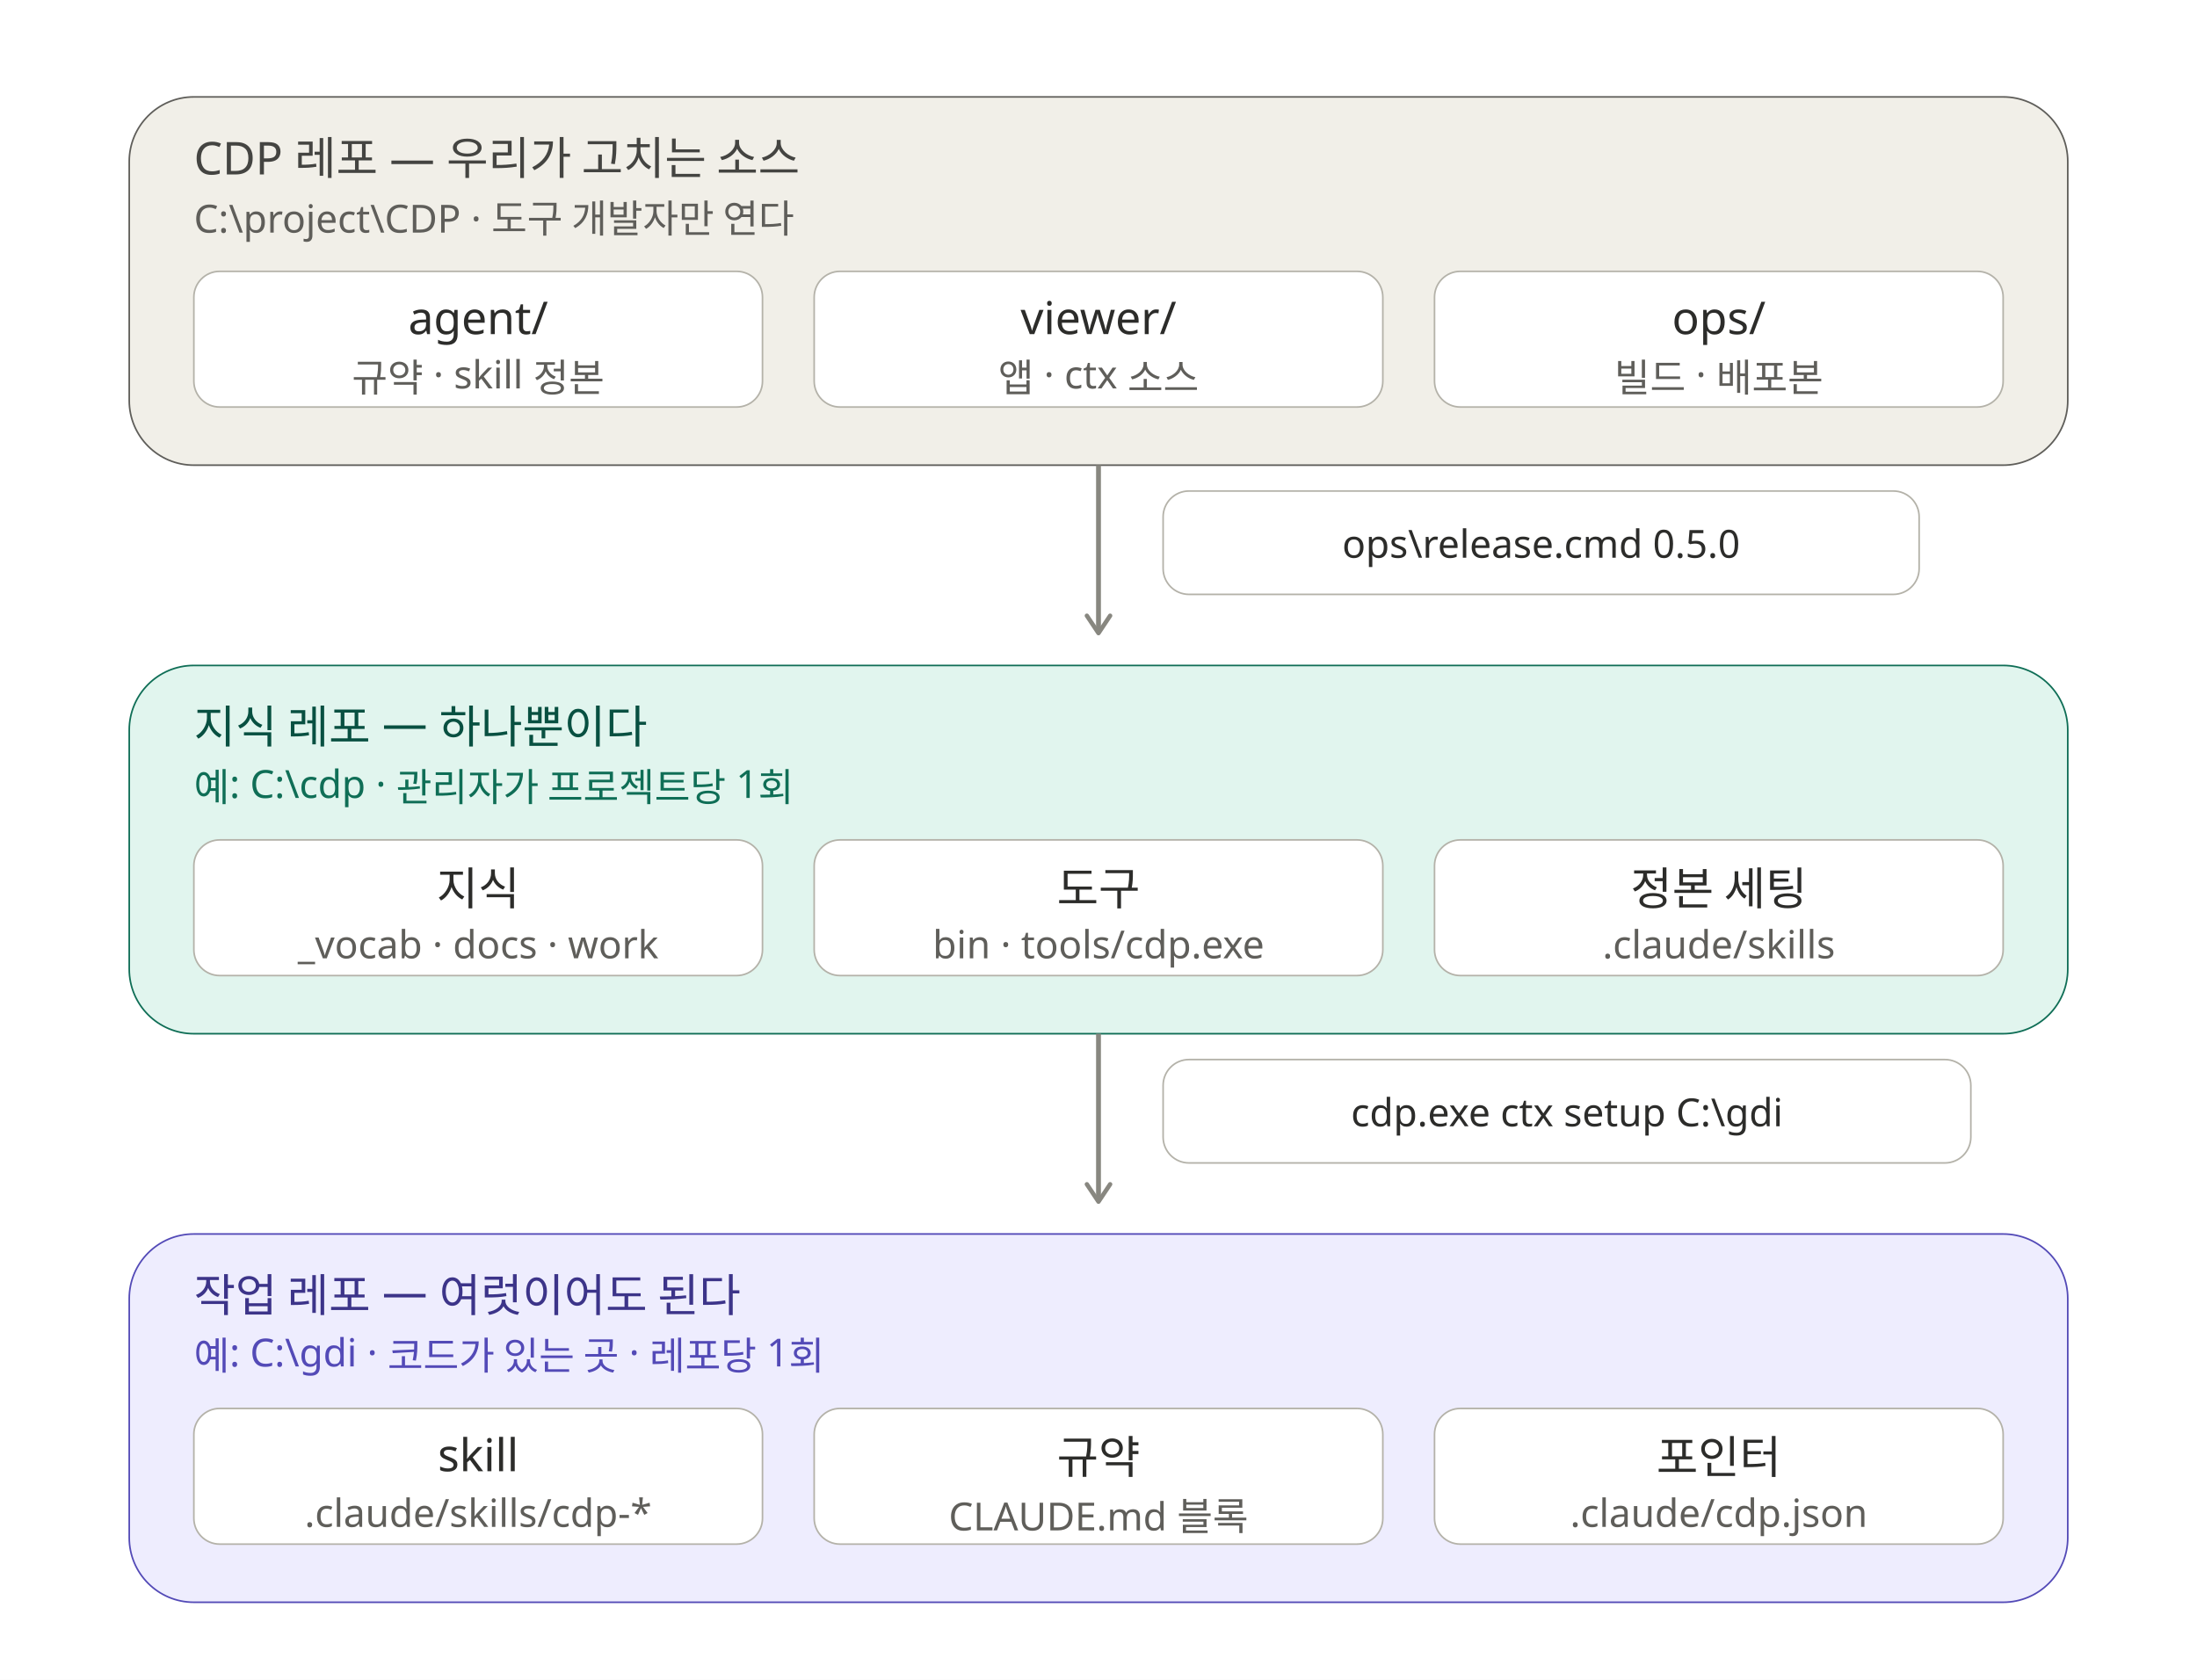
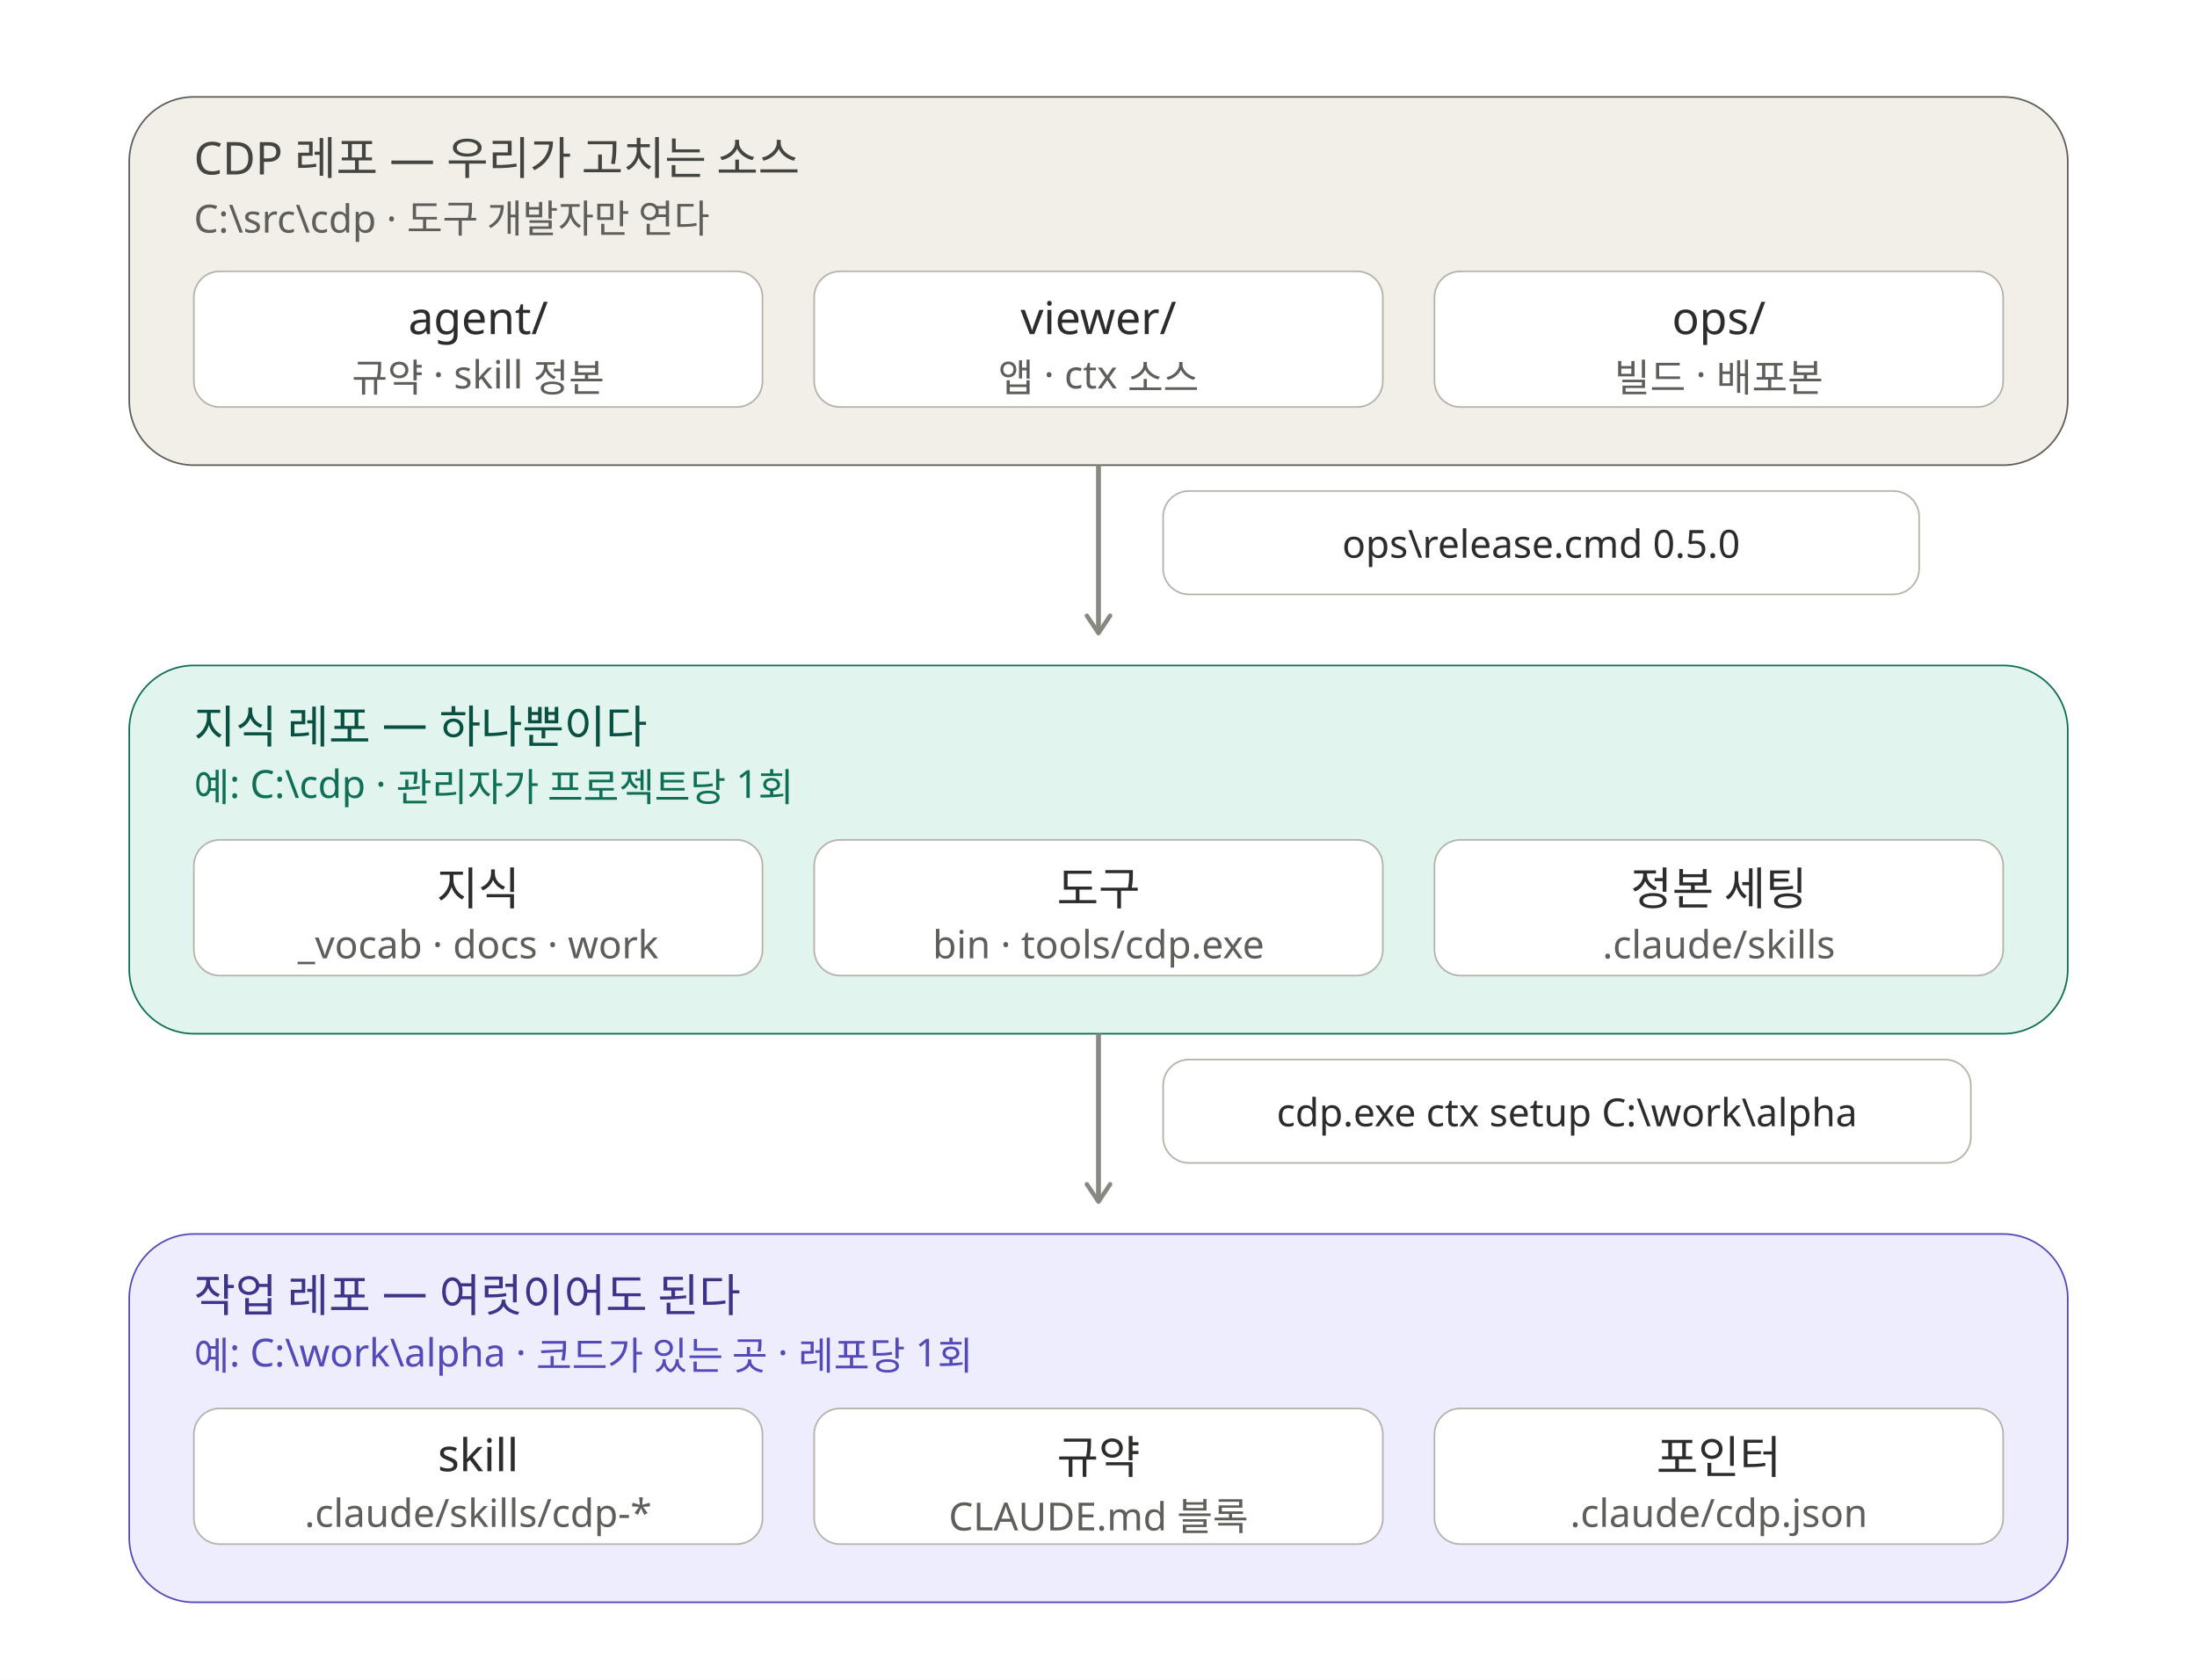
<svg xmlns="http://www.w3.org/2000/svg" width="680" height="520" viewBox="0 0 680 520" role="img">
  <style>
text{font-family:'Pretendard','Malgun Gothic','Apple SD Gothic Neo',system-ui,sans-serif}
.th{font-size:14px;font-weight:500}
.ts{font-size:12px;font-weight:400}
.arr{stroke:#888780;stroke-width:1.5;fill:none}
</style>
  <defs>
    <marker id="arrow" viewBox="0 0 10 10" refX="8" refY="5" markerWidth="6" markerHeight="6" orient="auto-start-reverse">
      <path d="M2 1L8 5L2 9" fill="none" stroke="context-stroke" stroke-width="1.5" stroke-linecap="round" stroke-linejoin="round" />
    </marker>
  </defs>
  <rect width="680" height="520" fill="#FFFFFF" />
  <rect x="40" y="30" width="600" height="114" rx="20" fill="#F1EFE8" stroke="#5F5E5A" stroke-width="0.5" />
  <text class="th" x="60" y="54" fill="#444441">CDP 레포 — 우리가 고치는 소스</text>
-   <text class="ts" x="60" y="72" fill="#5F5E5A">C:\project\CDP · 도구 개발자만 연다</text>
+   <text class="ts" x="60" y="72" fill="#5F5E5A">C:\src\cdp · 도구 개발자만 연다</text>
  <rect x="60" y="84" width="176" height="42" rx="8" fill="#FFFFFF" stroke="#B4B2A9" stroke-width="0.5" />
  <text class="th" x="148" y="98" text-anchor="middle" dominant-baseline="central" fill="#2C2C2A">agent/</text>
  <text class="ts" x="148" y="116" text-anchor="middle" dominant-baseline="central" fill="#5F5E5A">규약 · skill 정본</text>
  <rect x="252" y="84" width="176" height="42" rx="8" fill="#FFFFFF" stroke="#B4B2A9" stroke-width="0.5" />
  <text class="th" x="340" y="98" text-anchor="middle" dominant-baseline="central" fill="#2C2C2A">viewer/</text>
  <text class="ts" x="340" y="116" text-anchor="middle" dominant-baseline="central" fill="#5F5E5A">앱 · ctx 소스</text>
  <rect x="444" y="84" width="176" height="42" rx="8" fill="#FFFFFF" stroke="#B4B2A9" stroke-width="0.5" />
  <text class="th" x="532" y="98" text-anchor="middle" dominant-baseline="central" fill="#2C2C2A">ops/</text>
  <text class="ts" x="532" y="116" text-anchor="middle" dominant-baseline="central" fill="#5F5E5A">빌드 · 배포본</text>
  <line x1="340" y1="144" x2="340" y2="196" class="arr" marker-end="url(#arrow)" />
  <rect x="360" y="152" width="234" height="32" rx="8" fill="#FFFFFF" stroke="#B4B2A9" stroke-width="0.5" />
  <text class="ts" x="477" y="168" text-anchor="middle" dominant-baseline="central" fill="#2C2C2A">ops\release.cmd 0.5.0</text>
  <rect x="40" y="206" width="600" height="114" rx="20" fill="#E1F5EE" stroke="#0F6E56" stroke-width="0.5" />
  <text class="th" x="60" y="230" fill="#085041">지식 레포 — 하나뿐이다</text>
  <text class="ts" x="60" y="248" fill="#0F6E56">예: C:\cdp · 관리자가 프로젝트당 1회</text>
  <rect x="60" y="260" width="176" height="42" rx="8" fill="#FFFFFF" stroke="#B4B2A9" stroke-width="0.5" />
  <text class="th" x="148" y="274" text-anchor="middle" dominant-baseline="central" fill="#2C2C2A">지식</text>
  <text class="ts" x="148" y="292" text-anchor="middle" dominant-baseline="central" fill="#5F5E5A">_vocab · docs · work</text>
  <rect x="252" y="260" width="176" height="42" rx="8" fill="#FFFFFF" stroke="#B4B2A9" stroke-width="0.5" />
  <text class="th" x="340" y="274" text-anchor="middle" dominant-baseline="central" fill="#2C2C2A">도구</text>
  <text class="ts" x="340" y="292" text-anchor="middle" dominant-baseline="central" fill="#5F5E5A">bin · tools/cdp.exe</text>
  <rect x="444" y="260" width="176" height="42" rx="8" fill="#FFFFFF" stroke="#B4B2A9" stroke-width="0.5" />
  <text class="th" x="532" y="274" text-anchor="middle" dominant-baseline="central" fill="#2C2C2A">정본 세팅</text>
  <text class="ts" x="532" y="292" text-anchor="middle" dominant-baseline="central" fill="#5F5E5A">.claude/skills</text>
  <line x1="340" y1="320" x2="340" y2="372" class="arr" marker-end="url(#arrow)" />
  <rect x="360" y="328" width="250" height="32" rx="8" fill="#FFFFFF" stroke="#B4B2A9" stroke-width="0.5" />
-   <text class="ts" x="485" y="344" text-anchor="middle" dominant-baseline="central" fill="#2C2C2A">cdp.exe ctx setup C:\gdi</text>
+   <text class="ts" x="485" y="344" text-anchor="middle" dominant-baseline="central" fill="#2C2C2A">cdp.exe ctx setup C:\work\alpha</text>
  <rect x="40" y="382" width="600" height="114" rx="20" fill="#EEEDFE" stroke="#534AB7" stroke-width="0.5" />
  <text class="th" x="60" y="406" fill="#3C3489">작업 레포 — 여럿이어도 된다</text>
-   <text class="ts" x="60" y="424" fill="#534AB7">예: C:\gdi · 코드가 있는 곳 · 레포당 1회</text>
+   <text class="ts" x="60" y="424" fill="#534AB7">예: C:\work\alpha · 코드가 있는 곳 · 레포당 1회</text>
  <rect x="60" y="436" width="176" height="42" rx="8" fill="#FFFFFF" stroke="#B4B2A9" stroke-width="0.5" />
  <text class="th" x="148" y="450" text-anchor="middle" dominant-baseline="central" fill="#2C2C2A">skill</text>
  <text class="ts" x="148" y="468" text-anchor="middle" dominant-baseline="central" fill="#5F5E5A">.claude/skills/cdp-*</text>
  <rect x="252" y="436" width="176" height="42" rx="8" fill="#FFFFFF" stroke="#B4B2A9" stroke-width="0.5" />
  <text class="th" x="340" y="450" text-anchor="middle" dominant-baseline="central" fill="#2C2C2A">규약</text>
  <text class="ts" x="340" y="468" text-anchor="middle" dominant-baseline="central" fill="#5F5E5A">CLAUDE.md 블록</text>
  <rect x="444" y="436" width="176" height="42" rx="8" fill="#FFFFFF" stroke="#B4B2A9" stroke-width="0.5" />
  <text class="th" x="532" y="450" text-anchor="middle" dominant-baseline="central" fill="#2C2C2A">포인터</text>
  <text class="ts" x="532" y="468" text-anchor="middle" dominant-baseline="central" fill="#5F5E5A">.claude/cdp.json</text>
</svg>
